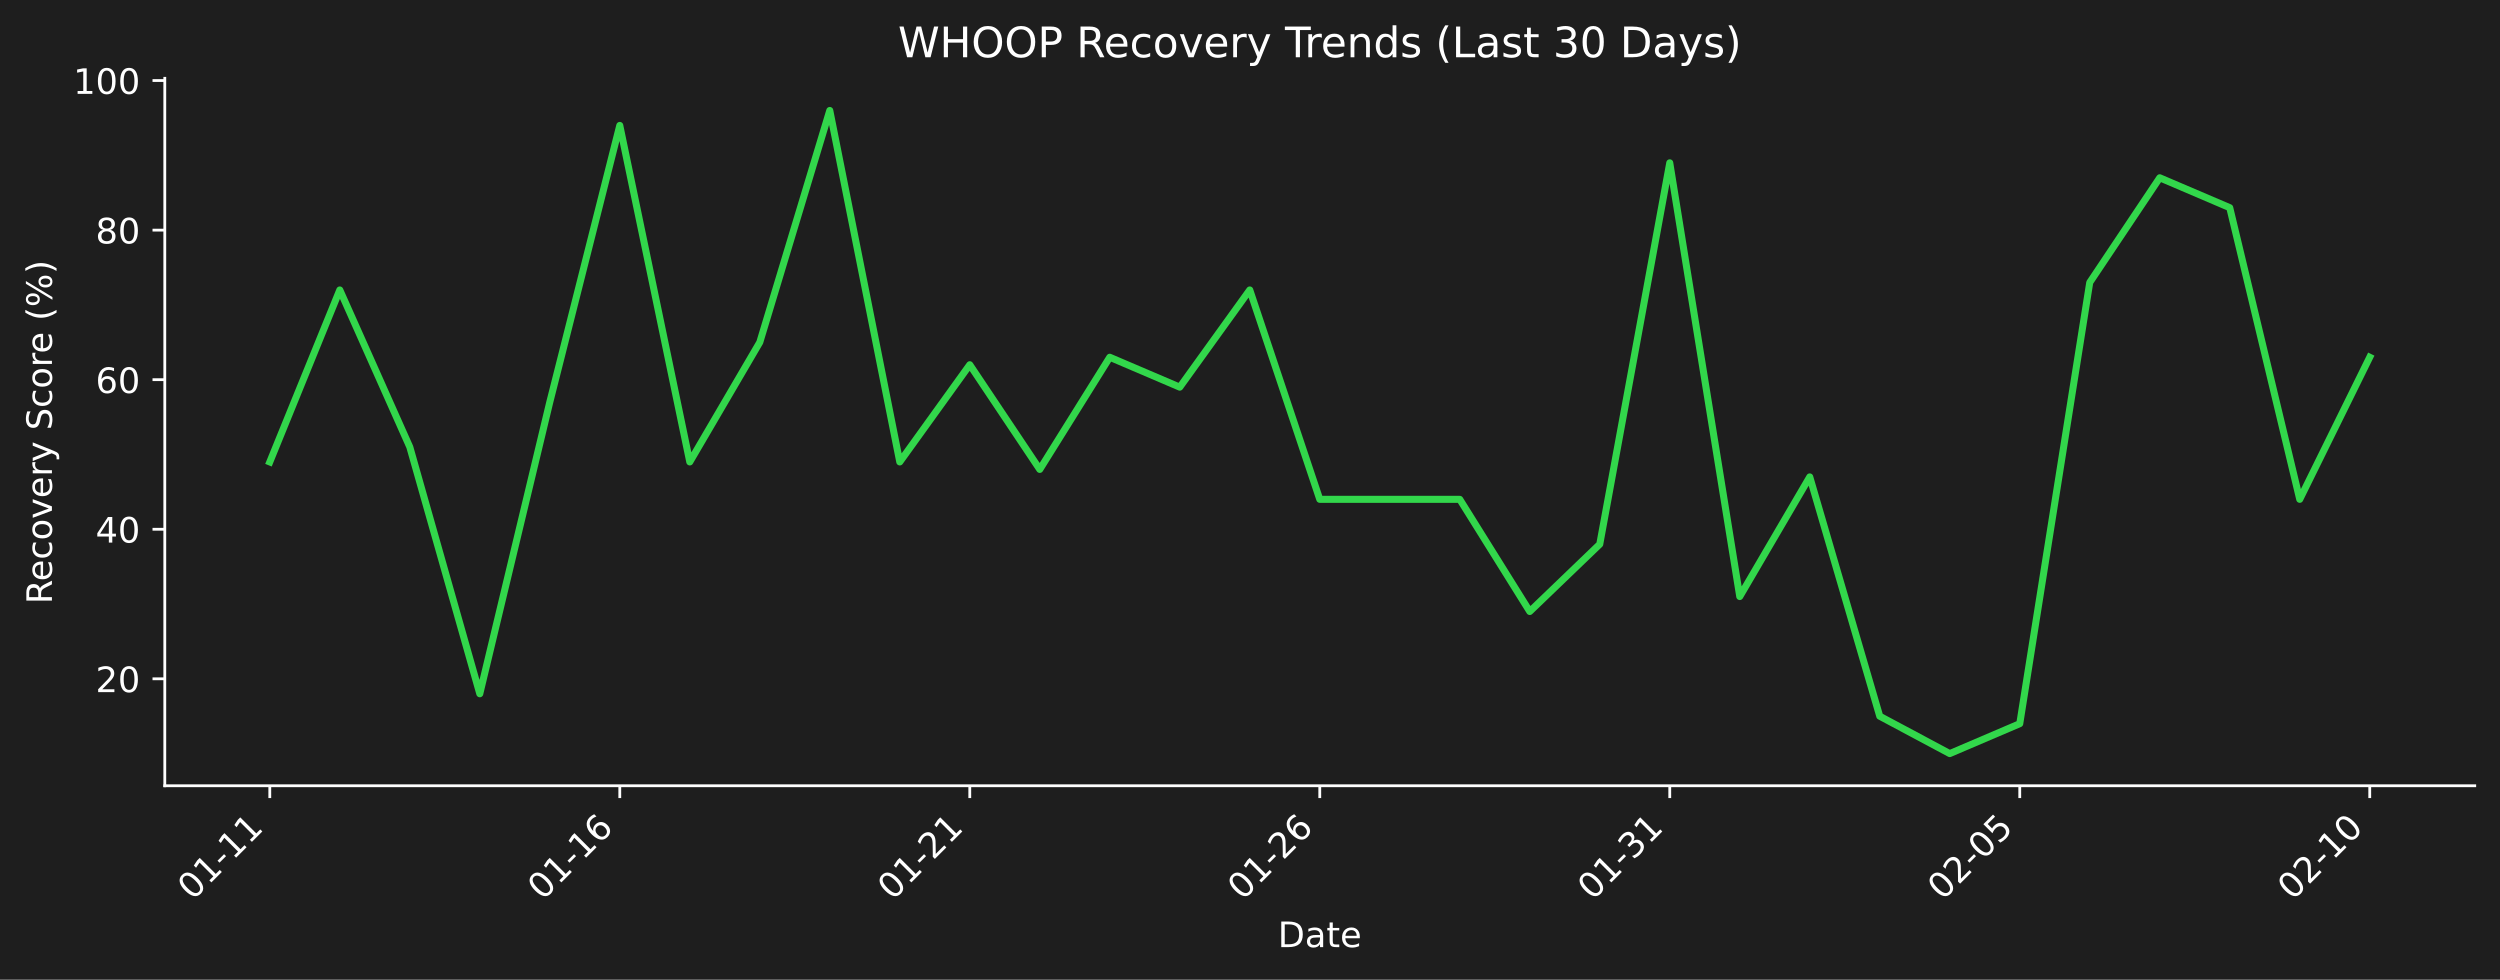
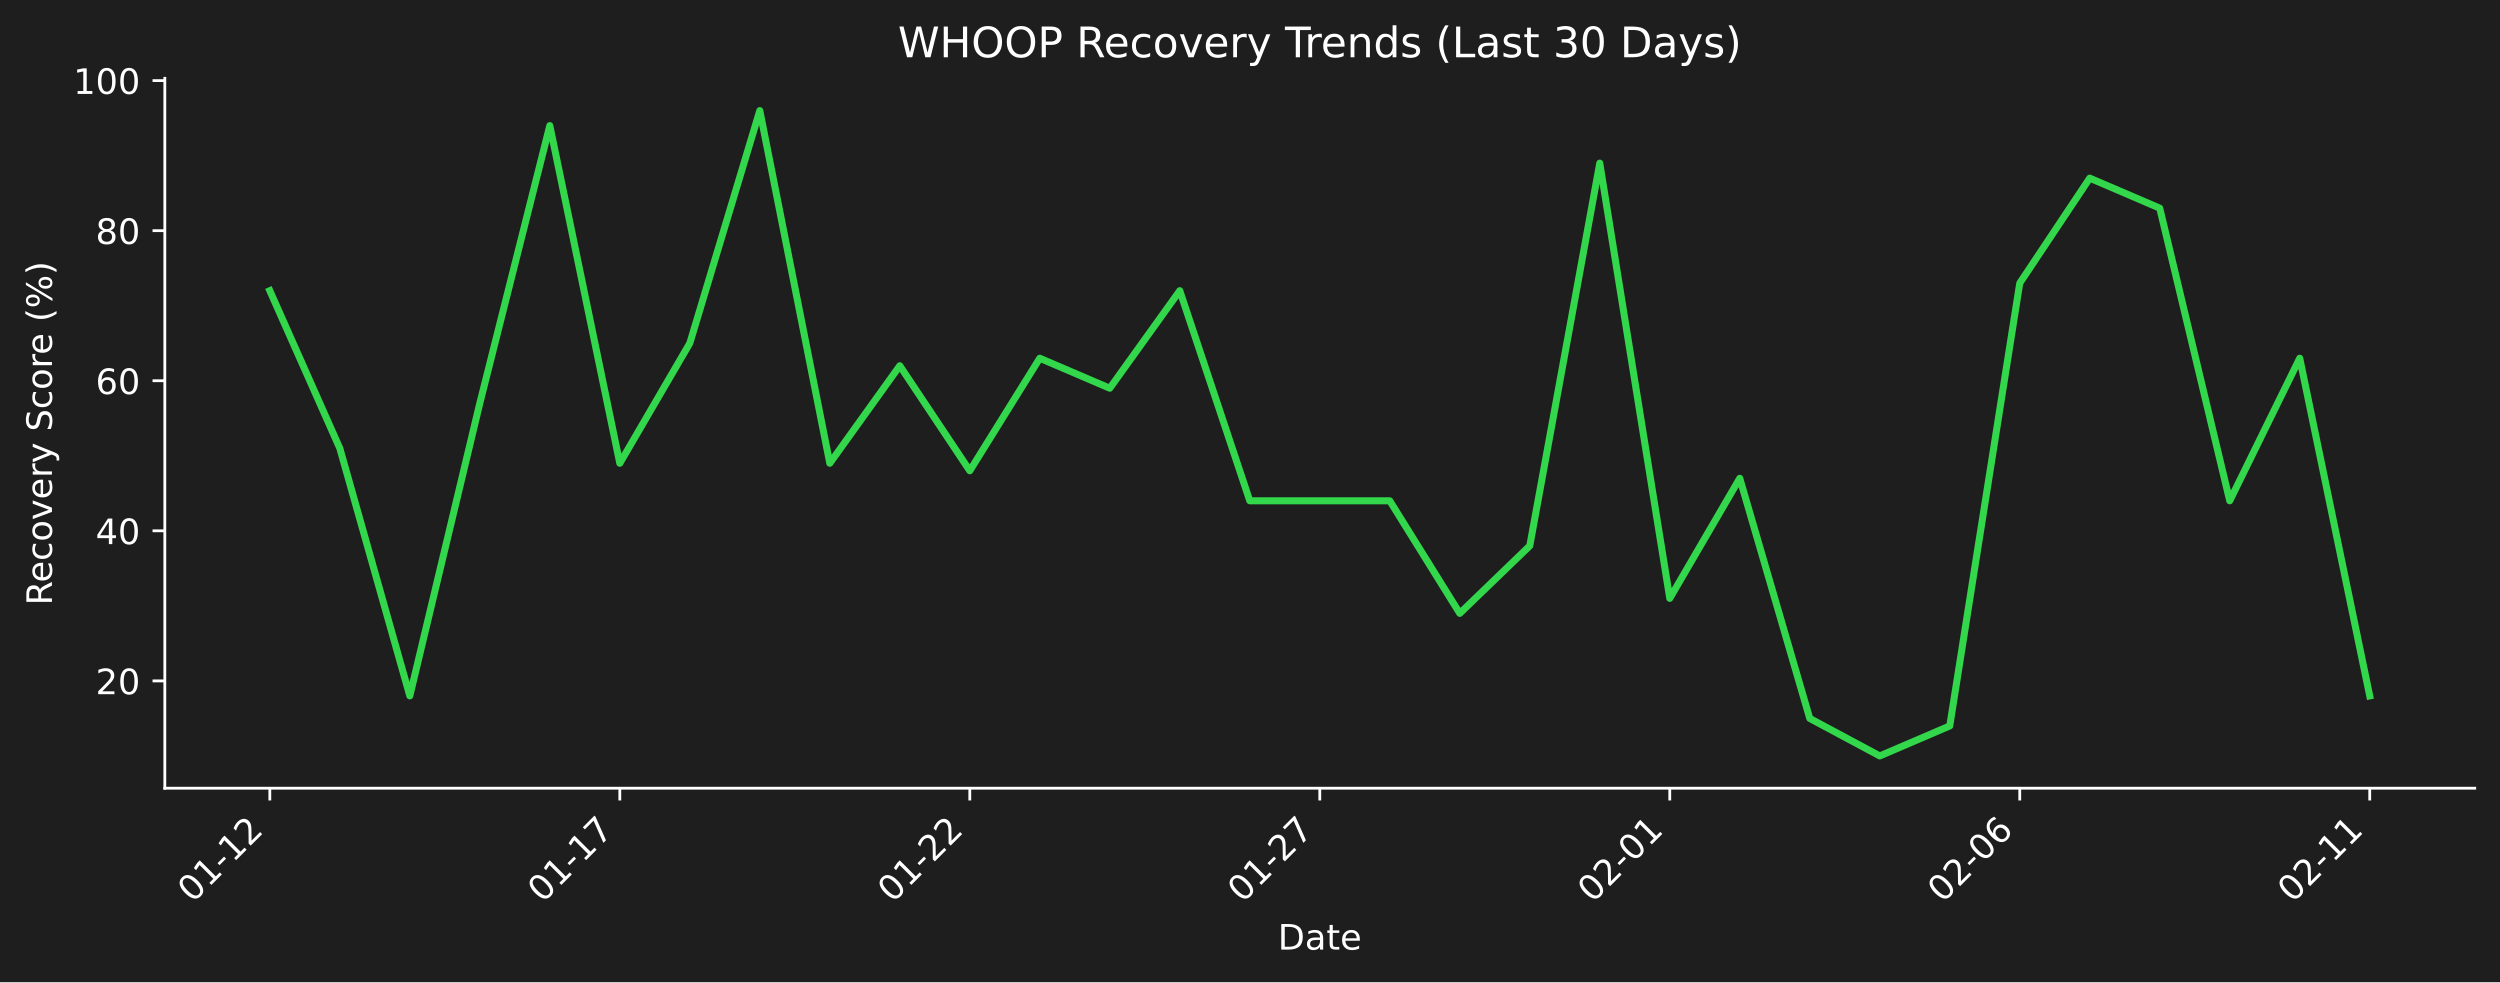
- <svg xmlns="http://www.w3.org/2000/svg" xmlns:xlink="http://www.w3.org/1999/xlink" width="712.496pt" height="279.207pt" viewBox="0 0 712.496 279.207" version="1.1">
+ <svg xmlns="http://www.w3.org/2000/svg" xmlns:xlink="http://www.w3.org/1999/xlink" width="712.361pt" height="279.863pt" viewBox="0 0 712.361 279.863" version="1.1">
  <defs>
    <style type="text/css">*{stroke-linejoin: round; stroke-linecap: butt}</style>
  </defs>
  <g id="figure_1">
    <g id="patch_1">
-       <path d="M 0 279.207  L 712.496 279.207  L 712.496 0  L 0 0  z " style="fill: #1e1e1e" />
+       <path d="M 0 279.863  L 712.361 279.863  L 712.361 0  L 0 0  z " style="fill: #1e1e1e" />
    </g>
    <g id="axes_1">
      <g id="patch_2">
-         <path d="M 46.966 223.939  L 705.296 223.939  L 705.296 22.318  L 46.966 22.318  L 46.966 223.939  z " style="fill: none" />
+         <path d="M 46.966 224.595  L 705.161 224.595  L 705.161 22.318  L 46.966 22.318  L 46.966 224.595  z " style="fill: none" />
      </g>
      <g id="matplotlib.axis_1">
        <g id="xtick_1">
          <g id="line2d_1">
            <defs>
-               <path id="m4b555ac31d" d="M 0 0  L 0 3.5  " style="stroke: #ffffff; stroke-width: 0.8" />
+               <path id="mcb9b91f74f" d="M 0 0  L 0 3.5  " style="stroke: #ffffff; stroke-width: 0.8" />
            </defs>
            <g>
-               <use xlink:href="#m4b555ac31d" x="76.89" y="223.939" style="fill: #ffffff; stroke: #ffffff; stroke-width: 0.8" />
+               <use xlink:href="#mcb9b91f74f" x="76.884" y="224.595" style="fill: #ffffff; stroke: #ffffff; stroke-width: 0.8" />
            </g>
          </g>
          <g id="text_1">
-             <g style="fill: #ffffff" transform="translate(54.87218 256.8584) rotate(-45) scale(0.1 -0.1)">
+             <g style="fill: #ffffff" transform="translate(54.86604 257.5148) rotate(-45) scale(0.1 -0.1)">
              <defs>
                <path id="DejaVuSans-30" d="M 2034 4250  Q 1547 4250 1301 3770  Q 1056 3291 1056 2328  Q 1056 1369 1301 889  Q 1547 409 2034 409  Q 2525 409 2770 889  Q 3016 1369 3016 2328  Q 3016 3291 2770 3770  Q 2525 4250 2034 4250  z M 2034 4750  Q 2819 4750 3233 4129  Q 3647 3509 3647 2328  Q 3647 1150 3233 529  Q 2819 -91 2034 -91  Q 1250 -91 836 529  Q 422 1150 422 2328  Q 422 3509 836 4129  Q 1250 4750 2034 4750  z " transform="scale(0.015625)" />
                <path id="DejaVuSans-31" d="M 794 531  L 1825 531  L 1825 4091  L 703 3866  L 703 4441  L 1819 4666  L 2450 4666  L 2450 531  L 3481 531  L 3481 0  L 794 0  L 794 531  z " transform="scale(0.015625)" />
                <path id="DejaVuSans-2d" d="M 313 2009  L 1997 2009  L 1997 1497  L 313 1497  L 313 2009  z " transform="scale(0.015625)" />
+                 <path id="DejaVuSans-32" d="M 1228 531  L 3431 531  L 3431 0  L 469 0  L 469 531  Q 828 903 1448 1529  Q 2069 2156 2228 2338  Q 2531 2678 2651 2914  Q 2772 3150 2772 3378  Q 2772 3750 2511 3984  Q 2250 4219 1831 4219  Q 1534 4219 1204 4116  Q 875 4013 500 3803  L 500 4441  Q 881 4594 1212 4672  Q 1544 4750 1819 4750  Q 2544 4750 2975 4387  Q 3406 4025 3406 3419  Q 3406 3131 3298 2873  Q 3191 2616 2906 2266  Q 2828 2175 2409 1742  Q 1991 1309 1228 531  z " transform="scale(0.015625)" />
              </defs>
              <use xlink:href="#DejaVuSans-30" />
              <use xlink:href="#DejaVuSans-31" transform="translate(63.62305 0)" />
+               <use xlink:href="#DejaVuSans-2d" transform="translate(127.2461 0)" />
+               <use xlink:href="#DejaVuSans-31" transform="translate(163.3301 0)" />
+               <use xlink:href="#DejaVuSans-32" transform="translate(226.9531 0)" />
+             </g>
+           </g>
+         </g>
+         <g id="xtick_2">
+           <g id="line2d_2">
+             <g>
+               <use xlink:href="#mcb9b91f74f" x="176.61" y="224.595" style="fill: #ffffff; stroke: #ffffff; stroke-width: 0.8" />
+             </g>
+           </g>
+           <g id="text_2">
+             <g style="fill: #ffffff" transform="translate(154.5926 257.5148) rotate(-45) scale(0.1 -0.1)">
+               <defs>
+                 <path id="DejaVuSans-37" d="M 525 4666  L 3525 4666  L 3525 4397  L 1831 0  L 1172 0  L 2766 4134  L 525 4134  L 525 4666  z " transform="scale(0.015625)" />
+               </defs>
+               <use xlink:href="#DejaVuSans-30" />
+               <use xlink:href="#DejaVuSans-31" transform="translate(63.62305 0)" />
+               <use xlink:href="#DejaVuSans-2d" transform="translate(127.2461 0)" />
+               <use xlink:href="#DejaVuSans-31" transform="translate(163.3301 0)" />
+               <use xlink:href="#DejaVuSans-37" transform="translate(226.9531 0)" />
+             </g>
+           </g>
+         </g>
+         <g id="xtick_3">
+           <g id="line2d_3">
+             <g>
+               <use xlink:href="#mcb9b91f74f" x="276.337" y="224.595" style="fill: #ffffff; stroke: #ffffff; stroke-width: 0.8" />
+             </g>
+           </g>
+           <g id="text_3">
+             <g style="fill: #ffffff" transform="translate(254.3191 257.5148) rotate(-45) scale(0.1 -0.1)">
+               <use xlink:href="#DejaVuSans-30" />
+               <use xlink:href="#DejaVuSans-31" transform="translate(63.62305 0)" />
+               <use xlink:href="#DejaVuSans-2d" transform="translate(127.2461 0)" />
+               <use xlink:href="#DejaVuSans-32" transform="translate(163.3301 0)" />
+               <use xlink:href="#DejaVuSans-32" transform="translate(226.9531 0)" />
+             </g>
+           </g>
+         </g>
+         <g id="xtick_4">
+           <g id="line2d_4">
+             <g>
+               <use xlink:href="#mcb9b91f74f" x="376.063" y="224.595" style="fill: #ffffff; stroke: #ffffff; stroke-width: 0.8" />
+             </g>
+           </g>
+           <g id="text_4">
+             <g style="fill: #ffffff" transform="translate(354.0456 257.5148) rotate(-45) scale(0.1 -0.1)">
+               <use xlink:href="#DejaVuSans-30" />
+               <use xlink:href="#DejaVuSans-31" transform="translate(63.62305 0)" />
+               <use xlink:href="#DejaVuSans-2d" transform="translate(127.2461 0)" />
+               <use xlink:href="#DejaVuSans-32" transform="translate(163.3301 0)" />
+               <use xlink:href="#DejaVuSans-37" transform="translate(226.9531 0)" />
+             </g>
+           </g>
+         </g>
+         <g id="xtick_5">
+           <g id="line2d_5">
+             <g>
+               <use xlink:href="#mcb9b91f74f" x="475.79" y="224.595" style="fill: #ffffff; stroke: #ffffff; stroke-width: 0.8" />
+             </g>
+           </g>
+           <g id="text_5">
+             <g style="fill: #ffffff" transform="translate(453.7721 257.5148) rotate(-45) scale(0.1 -0.1)">
+               <use xlink:href="#DejaVuSans-30" />
+               <use xlink:href="#DejaVuSans-32" transform="translate(63.62305 0)" />
+               <use xlink:href="#DejaVuSans-2d" transform="translate(127.2461 0)" />
+               <use xlink:href="#DejaVuSans-30" transform="translate(163.3301 0)" />
+               <use xlink:href="#DejaVuSans-31" transform="translate(226.9531 0)" />
+             </g>
+           </g>
+         </g>
+         <g id="xtick_6">
+           <g id="line2d_6">
+             <g>
+               <use xlink:href="#mcb9b91f74f" x="575.516" y="224.595" style="fill: #ffffff; stroke: #ffffff; stroke-width: 0.8" />
+             </g>
+           </g>
+           <g id="text_6">
+             <g style="fill: #ffffff" transform="translate(553.4986 257.5148) rotate(-45) scale(0.1 -0.1)">
+               <defs>
+                 <path id="DejaVuSans-36" d="M 2113 2584  Q 1688 2584 1439 2293  Q 1191 2003 1191 1497  Q 1191 994 1439 701  Q 1688 409 2113 409  Q 2538 409 2786 701  Q 3034 994 3034 1497  Q 3034 2003 2786 2293  Q 2538 2584 2113 2584  z M 3366 4563  L 3366 3988  Q 3128 4100 2886 4159  Q 2644 4219 2406 4219  Q 1781 4219 1451 3797  Q 1122 3375 1075 2522  Q 1259 2794 1537 2939  Q 1816 3084 2150 3084  Q 2853 3084 3261 2657  Q 3669 2231 3669 1497  Q 3669 778 3244 343  Q 2819 -91 2113 -91  Q 1303 -91 875 529  Q 447 1150 447 2328  Q 447 3434 972 4092  Q 1497 4750 2381 4750  Q 2619 4750 2861 4703  Q 3103 4656 3366 4563  z " transform="scale(0.015625)" />
+               </defs>
+               <use xlink:href="#DejaVuSans-30" />
+               <use xlink:href="#DejaVuSans-32" transform="translate(63.62305 0)" />
+               <use xlink:href="#DejaVuSans-2d" transform="translate(127.2461 0)" />
+               <use xlink:href="#DejaVuSans-30" transform="translate(163.3301 0)" />
+               <use xlink:href="#DejaVuSans-36" transform="translate(226.9531 0)" />
+             </g>
+           </g>
+         </g>
+         <g id="xtick_7">
+           <g id="line2d_7">
+             <g>
+               <use xlink:href="#mcb9b91f74f" x="675.243" y="224.595" style="fill: #ffffff; stroke: #ffffff; stroke-width: 0.8" />
+             </g>
+           </g>
+           <g id="text_7">
+             <g style="fill: #ffffff" transform="translate(653.2251 257.5148) rotate(-45) scale(0.1 -0.1)">
+               <use xlink:href="#DejaVuSans-30" />
+               <use xlink:href="#DejaVuSans-32" transform="translate(63.62305 0)" />
              <use xlink:href="#DejaVuSans-2d" transform="translate(127.2461 0)" />
              <use xlink:href="#DejaVuSans-31" transform="translate(163.3301 0)" />
              <use xlink:href="#DejaVuSans-31" transform="translate(226.9531 0)" />
            </g>
          </g>
        </g>
-         <g id="xtick_2">
-           <g id="line2d_2">
-             <g>
-               <use xlink:href="#m4b555ac31d" x="176.637" y="223.939" style="fill: #ffffff; stroke: #ffffff; stroke-width: 0.8" />
-             </g>
-           </g>
-           <g id="text_2">
-             <g style="fill: #ffffff" transform="translate(154.6191 256.8584) rotate(-45) scale(0.1 -0.1)">
-               <defs>
-                 <path id="DejaVuSans-36" d="M 2113 2584  Q 1688 2584 1439 2293  Q 1191 2003 1191 1497  Q 1191 994 1439 701  Q 1688 409 2113 409  Q 2538 409 2786 701  Q 3034 994 3034 1497  Q 3034 2003 2786 2293  Q 2538 2584 2113 2584  z M 3366 4563  L 3366 3988  Q 3128 4100 2886 4159  Q 2644 4219 2406 4219  Q 1781 4219 1451 3797  Q 1122 3375 1075 2522  Q 1259 2794 1537 2939  Q 1816 3084 2150 3084  Q 2853 3084 3261 2657  Q 3669 2231 3669 1497  Q 3669 778 3244 343  Q 2819 -91 2113 -91  Q 1303 -91 875 529  Q 447 1150 447 2328  Q 447 3434 972 4092  Q 1497 4750 2381 4750  Q 2619 4750 2861 4703  Q 3103 4656 3366 4563  z " transform="scale(0.015625)" />
-               </defs>
-               <use xlink:href="#DejaVuSans-30" />
-               <use xlink:href="#DejaVuSans-31" transform="translate(63.62305 0)" />
-               <use xlink:href="#DejaVuSans-2d" transform="translate(127.2461 0)" />
-               <use xlink:href="#DejaVuSans-31" transform="translate(163.3301 0)" />
-               <use xlink:href="#DejaVuSans-36" transform="translate(226.9531 0)" />
-             </g>
-           </g>
-         </g>
-         <g id="xtick_3">
-           <g id="line2d_3">
-             <g>
-               <use xlink:href="#m4b555ac31d" x="276.384" y="223.939" style="fill: #ffffff; stroke: #ffffff; stroke-width: 0.8" />
-             </g>
-           </g>
-           <g id="text_3">
-             <g style="fill: #ffffff" transform="translate(254.3661 256.8584) rotate(-45) scale(0.1 -0.1)">
-               <defs>
-                 <path id="DejaVuSans-32" d="M 1228 531  L 3431 531  L 3431 0  L 469 0  L 469 531  Q 828 903 1448 1529  Q 2069 2156 2228 2338  Q 2531 2678 2651 2914  Q 2772 3150 2772 3378  Q 2772 3750 2511 3984  Q 2250 4219 1831 4219  Q 1534 4219 1204 4116  Q 875 4013 500 3803  L 500 4441  Q 881 4594 1212 4672  Q 1544 4750 1819 4750  Q 2544 4750 2975 4387  Q 3406 4025 3406 3419  Q 3406 3131 3298 2873  Q 3191 2616 2906 2266  Q 2828 2175 2409 1742  Q 1991 1309 1228 531  z " transform="scale(0.015625)" />
-               </defs>
-               <use xlink:href="#DejaVuSans-30" />
-               <use xlink:href="#DejaVuSans-31" transform="translate(63.62305 0)" />
-               <use xlink:href="#DejaVuSans-2d" transform="translate(127.2461 0)" />
-               <use xlink:href="#DejaVuSans-32" transform="translate(163.3301 0)" />
-               <use xlink:href="#DejaVuSans-31" transform="translate(226.9531 0)" />
-             </g>
-           </g>
-         </g>
-         <g id="xtick_4">
-           <g id="line2d_4">
-             <g>
-               <use xlink:href="#m4b555ac31d" x="376.131" y="223.939" style="fill: #ffffff; stroke: #ffffff; stroke-width: 0.8" />
-             </g>
-           </g>
-           <g id="text_4">
-             <g style="fill: #ffffff" transform="translate(354.1131 256.8584) rotate(-45) scale(0.1 -0.1)">
-               <use xlink:href="#DejaVuSans-30" />
-               <use xlink:href="#DejaVuSans-31" transform="translate(63.62305 0)" />
-               <use xlink:href="#DejaVuSans-2d" transform="translate(127.2461 0)" />
-               <use xlink:href="#DejaVuSans-32" transform="translate(163.3301 0)" />
-               <use xlink:href="#DejaVuSans-36" transform="translate(226.9531 0)" />
-             </g>
-           </g>
-         </g>
-         <g id="xtick_5">
-           <g id="line2d_5">
-             <g>
-               <use xlink:href="#m4b555ac31d" x="475.878" y="223.939" style="fill: #ffffff; stroke: #ffffff; stroke-width: 0.8" />
-             </g>
-           </g>
-           <g id="text_5">
-             <g style="fill: #ffffff" transform="translate(453.8601 256.8584) rotate(-45) scale(0.1 -0.1)">
-               <defs>
-                 <path id="DejaVuSans-33" d="M 2597 2516  Q 3050 2419 3304 2112  Q 3559 1806 3559 1356  Q 3559 666 3084 287  Q 2609 -91 1734 -91  Q 1441 -91 1130 -33  Q 819 25 488 141  L 488 750  Q 750 597 1062 519  Q 1375 441 1716 441  Q 2309 441 2620 675  Q 2931 909 2931 1356  Q 2931 1769 2642 2001  Q 2353 2234 1838 2234  L 1294 2234  L 1294 2753  L 1863 2753  Q 2328 2753 2575 2939  Q 2822 3125 2822 3475  Q 2822 3834 2567 4026  Q 2313 4219 1838 4219  Q 1578 4219 1281 4162  Q 984 4106 628 3988  L 628 4550  Q 988 4650 1302 4700  Q 1616 4750 1894 4750  Q 2613 4750 3031 4423  Q 3450 4097 3450 3541  Q 3450 3153 3228 2886  Q 3006 2619 2597 2516  z " transform="scale(0.015625)" />
-               </defs>
-               <use xlink:href="#DejaVuSans-30" />
-               <use xlink:href="#DejaVuSans-31" transform="translate(63.62305 0)" />
-               <use xlink:href="#DejaVuSans-2d" transform="translate(127.2461 0)" />
-               <use xlink:href="#DejaVuSans-33" transform="translate(163.3301 0)" />
-               <use xlink:href="#DejaVuSans-31" transform="translate(226.9531 0)" />
-             </g>
-           </g>
-         </g>
-         <g id="xtick_6">
-           <g id="line2d_6">
-             <g>
-               <use xlink:href="#m4b555ac31d" x="575.625" y="223.939" style="fill: #ffffff; stroke: #ffffff; stroke-width: 0.8" />
-             </g>
-           </g>
-           <g id="text_6">
-             <g style="fill: #ffffff" transform="translate(553.607 256.8584) rotate(-45) scale(0.1 -0.1)">
-               <defs>
-                 <path id="DejaVuSans-35" d="M 691 4666  L 3169 4666  L 3169 4134  L 1269 4134  L 1269 2991  Q 1406 3038 1543 3061  Q 1681 3084 1819 3084  Q 2600 3084 3056 2656  Q 3513 2228 3513 1497  Q 3513 744 3044 326  Q 2575 -91 1722 -91  Q 1428 -91 1123 -41  Q 819 9 494 109  L 494 744  Q 775 591 1075 516  Q 1375 441 1709 441  Q 2250 441 2565 725  Q 2881 1009 2881 1497  Q 2881 1984 2565 2268  Q 2250 2553 1709 2553  Q 1456 2553 1204 2497  Q 953 2441 691 2322  L 691 4666  z " transform="scale(0.015625)" />
-               </defs>
-               <use xlink:href="#DejaVuSans-30" />
-               <use xlink:href="#DejaVuSans-32" transform="translate(63.62305 0)" />
-               <use xlink:href="#DejaVuSans-2d" transform="translate(127.2461 0)" />
-               <use xlink:href="#DejaVuSans-30" transform="translate(163.3301 0)" />
-               <use xlink:href="#DejaVuSans-35" transform="translate(226.9531 0)" />
-             </g>
-           </g>
-         </g>
-         <g id="xtick_7">
-           <g id="line2d_7">
-             <g>
-               <use xlink:href="#m4b555ac31d" x="675.372" y="223.939" style="fill: #ffffff; stroke: #ffffff; stroke-width: 0.8" />
-             </g>
-           </g>
-           <g id="text_7">
-             <g style="fill: #ffffff" transform="translate(653.354 256.8584) rotate(-45) scale(0.1 -0.1)">
-               <use xlink:href="#DejaVuSans-30" />
-               <use xlink:href="#DejaVuSans-32" transform="translate(63.62305 0)" />
-               <use xlink:href="#DejaVuSans-2d" transform="translate(127.2461 0)" />
-               <use xlink:href="#DejaVuSans-31" transform="translate(163.3301 0)" />
-               <use xlink:href="#DejaVuSans-30" transform="translate(226.9531 0)" />
-             </g>
-           </g>
-         </g>
        <g id="text_8">
-           <g style="fill: #ffffff" transform="translate(364.1798 269.9274) scale(0.1 -0.1)">
+           <g style="fill: #ffffff" transform="translate(364.1123 270.5838) scale(0.1 -0.1)">
            <defs>
              <path id="DejaVuSans-44" d="M 1259 4147  L 1259 519  L 2022 519  Q 2988 519 3436 956  Q 3884 1394 3884 2338  Q 3884 3275 3436 3711  Q 2988 4147 2022 4147  L 1259 4147  z M 628 4666  L 1925 4666  Q 3281 4666 3915 4102  Q 4550 3538 4550 2338  Q 4550 1131 3912 565  Q 3275 0 1925 0  L 628 0  L 628 4666  z " transform="scale(0.015625)" />
              <path id="DejaVuSans-61" d="M 2194 1759  Q 1497 1759 1228 1600  Q 959 1441 959 1056  Q 959 750 1161 570  Q 1363 391 1709 391  Q 2188 391 2477 730  Q 2766 1069 2766 1631  L 2766 1759  L 2194 1759  z M 3341 1997  L 3341 0  L 2766 0  L 2766 531  Q 2569 213 2275 61  Q 1981 -91 1556 -91  Q 1019 -91 701 211  Q 384 513 384 1019  Q 384 1609 779 1909  Q 1175 2209 1959 2209  L 2766 2209  L 2766 2266  Q 2766 2663 2505 2880  Q 2244 3097 1772 3097  Q 1472 3097 1187 3025  Q 903 2953 641 2809  L 641 3341  Q 956 3463 1253 3523  Q 1550 3584 1831 3584  Q 2591 3584 2966 3190  Q 3341 2797 3341 1997  z " transform="scale(0.015625)" />
              <path id="DejaVuSans-74" d="M 1172 4494  L 1172 3500  L 2356 3500  L 2356 3053  L 1172 3053  L 1172 1153  Q 1172 725 1289 603  Q 1406 481 1766 481  L 2356 481  L 2356 0  L 1766 0  Q 1100 0 847 248  Q 594 497 594 1153  L 594 3053  L 172 3053  L 172 3500  L 594 3500  L 594 4494  L 1172 4494  z " transform="scale(0.015625)" />
              <path id="DejaVuSans-65" d="M 3597 1894  L 3597 1613  L 953 1613  Q 991 1019 1311 708  Q 1631 397 2203 397  Q 2534 397 2845 478  Q 3156 559 3463 722  L 3463 178  Q 3153 47 2828 -22  Q 2503 -91 2169 -91  Q 1331 -91 842 396  Q 353 884 353 1716  Q 353 2575 817 3079  Q 1281 3584 2069 3584  Q 2775 3584 3186 3129  Q 3597 2675 3597 1894  z M 3022 2063  Q 3016 2534 2758 2815  Q 2500 3097 2075 3097  Q 1594 3097 1305 2825  Q 1016 2553 972 2059  L 3022 2063  z " transform="scale(0.015625)" />
            </defs>
            <use xlink:href="#DejaVuSans-44" />
            <use xlink:href="#DejaVuSans-61" transform="translate(77.00195 0)" />
            <use xlink:href="#DejaVuSans-74" transform="translate(138.2812 0)" />
            <use xlink:href="#DejaVuSans-65" transform="translate(177.4902 0)" />
          </g>
        </g>
      </g>
      <g id="matplotlib.axis_2">
        <g id="ytick_1">
          <g id="line2d_8">
            <defs>
-               <path id="m1d4da66fd6" d="M 0 0  L -3.5 0  " style="stroke: #ffffff; stroke-width: 0.8" />
+               <path id="m1fcff3d3e7" d="M 0 0  L -3.5 0  " style="stroke: #ffffff; stroke-width: 0.8" />
            </defs>
            <g>
-               <use xlink:href="#m1d4da66fd6" x="46.966" y="193.461" style="fill: #ffffff; stroke: #ffffff; stroke-width: 0.8" />
+               <use xlink:href="#m1fcff3d3e7" x="46.966" y="194.018" style="fill: #ffffff; stroke: #ffffff; stroke-width: 0.8" />
            </g>
          </g>
          <g id="text_9">
-             <g style="fill: #ffffff" transform="translate(27.24063 197.2602) scale(0.1 -0.1)">
+             <g style="fill: #ffffff" transform="translate(27.24063 197.8174) scale(0.1 -0.1)">
              <use xlink:href="#DejaVuSans-32" />
              <use xlink:href="#DejaVuSans-30" transform="translate(63.62305 0)" />
            </g>
          </g>
        </g>
        <g id="ytick_2">
          <g id="line2d_9">
            <g>
-               <use xlink:href="#m1d4da66fd6" x="46.966" y="150.835" style="fill: #ffffff; stroke: #ffffff; stroke-width: 0.8" />
+               <use xlink:href="#m1fcff3d3e7" x="46.966" y="151.254" style="fill: #ffffff; stroke: #ffffff; stroke-width: 0.8" />
            </g>
          </g>
          <g id="text_10">
-             <g style="fill: #ffffff" transform="translate(27.24063 154.6344) scale(0.1 -0.1)">
+             <g style="fill: #ffffff" transform="translate(27.24063 155.0527) scale(0.1 -0.1)">
              <defs>
                <path id="DejaVuSans-34" d="M 2419 4116  L 825 1625  L 2419 1625  L 2419 4116  z M 2253 4666  L 3047 4666  L 3047 1625  L 3713 1625  L 3713 1100  L 3047 1100  L 3047 0  L 2419 0  L 2419 1100  L 313 1100  L 313 1709  L 2253 4666  z " transform="scale(0.015625)" />
              </defs>
              <use xlink:href="#DejaVuSans-34" />
              <use xlink:href="#DejaVuSans-30" transform="translate(63.62305 0)" />
            </g>
          </g>
        </g>
        <g id="ytick_3">
          <g id="line2d_10">
            <g>
-               <use xlink:href="#m1d4da66fd6" x="46.966" y="108.209" style="fill: #ffffff; stroke: #ffffff; stroke-width: 0.8" />
+               <use xlink:href="#m1fcff3d3e7" x="46.966" y="108.489" style="fill: #ffffff; stroke: #ffffff; stroke-width: 0.8" />
            </g>
          </g>
          <g id="text_11">
-             <g style="fill: #ffffff" transform="translate(27.24063 112.0085) scale(0.1 -0.1)">
+             <g style="fill: #ffffff" transform="translate(27.24063 112.2881) scale(0.1 -0.1)">
              <use xlink:href="#DejaVuSans-36" />
              <use xlink:href="#DejaVuSans-30" transform="translate(63.62305 0)" />
            </g>
          </g>
        </g>
        <g id="ytick_4">
          <g id="line2d_11">
            <g>
-               <use xlink:href="#m1d4da66fd6" x="46.966" y="65.583" style="fill: #ffffff; stroke: #ffffff; stroke-width: 0.8" />
+               <use xlink:href="#m1fcff3d3e7" x="46.966" y="65.724" style="fill: #ffffff; stroke: #ffffff; stroke-width: 0.8" />
            </g>
          </g>
          <g id="text_12">
-             <g style="fill: #ffffff" transform="translate(27.24063 69.38261) scale(0.1 -0.1)">
+             <g style="fill: #ffffff" transform="translate(27.24063 69.52346) scale(0.1 -0.1)">
              <defs>
                <path id="DejaVuSans-38" d="M 2034 2216  Q 1584 2216 1326 1975  Q 1069 1734 1069 1313  Q 1069 891 1326 650  Q 1584 409 2034 409  Q 2484 409 2743 651  Q 3003 894 3003 1313  Q 3003 1734 2745 1975  Q 2488 2216 2034 2216  z M 1403 2484  Q 997 2584 770 2862  Q 544 3141 544 3541  Q 544 4100 942 4425  Q 1341 4750 2034 4750  Q 2731 4750 3128 4425  Q 3525 4100 3525 3541  Q 3525 3141 3298 2862  Q 3072 2584 2669 2484  Q 3125 2378 3379 2068  Q 3634 1759 3634 1313  Q 3634 634 3220 271  Q 2806 -91 2034 -91  Q 1263 -91 848 271  Q 434 634 434 1313  Q 434 1759 690 2068  Q 947 2378 1403 2484  z M 1172 3481  Q 1172 3119 1398 2916  Q 1625 2713 2034 2713  Q 2441 2713 2670 2916  Q 2900 3119 2900 3481  Q 2900 3844 2670 4047  Q 2441 4250 2034 4250  Q 1625 4250 1398 4047  Q 1172 3844 1172 3481  z " transform="scale(0.015625)" />
              </defs>
              <use xlink:href="#DejaVuSans-38" />
              <use xlink:href="#DejaVuSans-30" transform="translate(63.62305 0)" />
            </g>
          </g>
        </g>
        <g id="ytick_5">
          <g id="line2d_12">
            <g>
-               <use xlink:href="#m1d4da66fd6" x="46.966" y="22.958" style="fill: #ffffff; stroke: #ffffff; stroke-width: 0.8" />
+               <use xlink:href="#m1fcff3d3e7" x="46.966" y="22.96" style="fill: #ffffff; stroke: #ffffff; stroke-width: 0.8" />
            </g>
          </g>
          <g id="text_13">
-             <g style="fill: #ffffff" transform="translate(20.87813 26.75673) scale(0.1 -0.1)">
+             <g style="fill: #ffffff" transform="translate(20.87813 26.75881) scale(0.1 -0.1)">
              <use xlink:href="#DejaVuSans-31" />
              <use xlink:href="#DejaVuSans-30" transform="translate(63.62305 0)" />
              <use xlink:href="#DejaVuSans-30" transform="translate(127.2461 0)" />
            </g>
          </g>
        </g>
        <g id="text_14">
-           <g style="fill: #ffffff" transform="translate(14.79844 172.1463) rotate(-90) scale(0.1 -0.1)">
+           <g style="fill: #ffffff" transform="translate(14.79844 172.4745) rotate(-90) scale(0.1 -0.1)">
            <defs>
              <path id="DejaVuSans-52" d="M 2841 2188  Q 3044 2119 3236 1894  Q 3428 1669 3622 1275  L 4263 0  L 3584 0  L 2988 1197  Q 2756 1666 2539 1819  Q 2322 1972 1947 1972  L 1259 1972  L 1259 0  L 628 0  L 628 4666  L 2053 4666  Q 2853 4666 3247 4331  Q 3641 3997 3641 3322  Q 3641 2881 3436 2590  Q 3231 2300 2841 2188  z M 1259 4147  L 1259 2491  L 2053 2491  Q 2509 2491 2742 2702  Q 2975 2913 2975 3322  Q 2975 3731 2742 3939  Q 2509 4147 2053 4147  L 1259 4147  z " transform="scale(0.015625)" />
              <path id="DejaVuSans-63" d="M 3122 3366  L 3122 2828  Q 2878 2963 2633 3030  Q 2388 3097 2138 3097  Q 1578 3097 1268 2742  Q 959 2388 959 1747  Q 959 1106 1268 751  Q 1578 397 2138 397  Q 2388 397 2633 464  Q 2878 531 3122 666  L 3122 134  Q 2881 22 2623 -34  Q 2366 -91 2075 -91  Q 1284 -91 818 406  Q 353 903 353 1747  Q 353 2603 823 3093  Q 1294 3584 2113 3584  Q 2378 3584 2631 3529  Q 2884 3475 3122 3366  z " transform="scale(0.015625)" />
              <path id="DejaVuSans-6f" d="M 1959 3097  Q 1497 3097 1228 2736  Q 959 2375 959 1747  Q 959 1119 1226 758  Q 1494 397 1959 397  Q 2419 397 2687 759  Q 2956 1122 2956 1747  Q 2956 2369 2687 2733  Q 2419 3097 1959 3097  z M 1959 3584  Q 2709 3584 3137 3096  Q 3566 2609 3566 1747  Q 3566 888 3137 398  Q 2709 -91 1959 -91  Q 1206 -91 779 398  Q 353 888 353 1747  Q 353 2609 779 3096  Q 1206 3584 1959 3584  z " transform="scale(0.015625)" />
              <path id="DejaVuSans-76" d="M 191 3500  L 800 3500  L 1894 563  L 2988 3500  L 3597 3500  L 2284 0  L 1503 0  L 191 3500  z " transform="scale(0.015625)" />
              <path id="DejaVuSans-72" d="M 2631 2963  Q 2534 3019 2420 3045  Q 2306 3072 2169 3072  Q 1681 3072 1420 2755  Q 1159 2438 1159 1844  L 1159 0  L 581 0  L 581 3500  L 1159 3500  L 1159 2956  Q 1341 3275 1631 3429  Q 1922 3584 2338 3584  Q 2397 3584 2469 3576  Q 2541 3569 2628 3553  L 2631 2963  z " transform="scale(0.015625)" />
              <path id="DejaVuSans-79" d="M 2059 -325  Q 1816 -950 1584 -1140  Q 1353 -1331 966 -1331  L 506 -1331  L 506 -850  L 844 -850  Q 1081 -850 1212 -737  Q 1344 -625 1503 -206  L 1606 56  L 191 3500  L 800 3500  L 1894 763  L 2988 3500  L 3597 3500  L 2059 -325  z " transform="scale(0.015625)" />
              <path id="DejaVuSans-20" transform="scale(0.015625)" />
              <path id="DejaVuSans-53" d="M 3425 4513  L 3425 3897  Q 3066 4069 2747 4153  Q 2428 4238 2131 4238  Q 1616 4238 1336 4038  Q 1056 3838 1056 3469  Q 1056 3159 1242 3001  Q 1428 2844 1947 2747  L 2328 2669  Q 3034 2534 3370 2195  Q 3706 1856 3706 1288  Q 3706 609 3251 259  Q 2797 -91 1919 -91  Q 1588 -91 1214 -16  Q 841 59 441 206  L 441 856  Q 825 641 1194 531  Q 1563 422 1919 422  Q 2459 422 2753 634  Q 3047 847 3047 1241  Q 3047 1584 2836 1778  Q 2625 1972 2144 2069  L 1759 2144  Q 1053 2284 737 2584  Q 422 2884 422 3419  Q 422 4038 858 4394  Q 1294 4750 2059 4750  Q 2388 4750 2728 4690  Q 3069 4631 3425 4513  z " transform="scale(0.015625)" />
              <path id="DejaVuSans-28" d="M 1984 4856  Q 1566 4138 1362 3434  Q 1159 2731 1159 2009  Q 1159 1288 1364 580  Q 1569 -128 1984 -844  L 1484 -844  Q 1016 -109 783 600  Q 550 1309 550 2009  Q 550 2706 781 3412  Q 1013 4119 1484 4856  L 1984 4856  z " transform="scale(0.015625)" />
              <path id="DejaVuSans-25" d="M 4653 2053  Q 4381 2053 4226 1822  Q 4072 1591 4072 1178  Q 4072 772 4226 539  Q 4381 306 4653 306  Q 4919 306 5073 539  Q 5228 772 5228 1178  Q 5228 1588 5073 1820  Q 4919 2053 4653 2053  z M 4653 2450  Q 5147 2450 5437 2106  Q 5728 1763 5728 1178  Q 5728 594 5436 251  Q 5144 -91 4653 -91  Q 4153 -91 3862 251  Q 3572 594 3572 1178  Q 3572 1766 3864 2108  Q 4156 2450 4653 2450  z M 1428 4353  Q 1159 4353 1004 4120  Q 850 3888 850 3481  Q 850 3069 1003 2837  Q 1156 2606 1428 2606  Q 1700 2606 1854 2837  Q 2009 3069 2009 3481  Q 2009 3884 1853 4118  Q 1697 4353 1428 4353  z M 4250 4750  L 4750 4750  L 1831 -91  L 1331 -91  L 4250 4750  z M 1428 4750  Q 1922 4750 2215 4408  Q 2509 4066 2509 3481  Q 2509 2891 2217 2550  Q 1925 2209 1428 2209  Q 931 2209 642 2551  Q 353 2894 353 3481  Q 353 4063 643 4406  Q 934 4750 1428 4750  z " transform="scale(0.015625)" />
              <path id="DejaVuSans-29" d="M 513 4856  L 1013 4856  Q 1481 4119 1714 3412  Q 1947 2706 1947 2009  Q 1947 1309 1714 600  Q 1481 -109 1013 -844  L 513 -844  Q 928 -128 1133 580  Q 1338 1288 1338 2009  Q 1338 2731 1133 3434  Q 928 4138 513 4856  z " transform="scale(0.015625)" />
            </defs>
            <use xlink:href="#DejaVuSans-52" />
            <use xlink:href="#DejaVuSans-65" transform="translate(64.98242 0)" />
            <use xlink:href="#DejaVuSans-63" transform="translate(126.5059 0)" />
            <use xlink:href="#DejaVuSans-6f" transform="translate(181.4863 0)" />
            <use xlink:href="#DejaVuSans-76" transform="translate(242.668 0)" />
            <use xlink:href="#DejaVuSans-65" transform="translate(301.8477 0)" />
            <use xlink:href="#DejaVuSans-72" transform="translate(363.3711 0)" />
            <use xlink:href="#DejaVuSans-79" transform="translate(404.4844 0)" />
            <use xlink:href="#DejaVuSans-20" transform="translate(463.6641 0)" />
            <use xlink:href="#DejaVuSans-53" transform="translate(495.4512 0)" />
            <use xlink:href="#DejaVuSans-63" transform="translate(558.9277 0)" />
            <use xlink:href="#DejaVuSans-6f" transform="translate(613.9082 0)" />
            <use xlink:href="#DejaVuSans-72" transform="translate(675.0898 0)" />
            <use xlink:href="#DejaVuSans-65" transform="translate(713.9531 0)" />
            <use xlink:href="#DejaVuSans-20" transform="translate(775.4766 0)" />
            <use xlink:href="#DejaVuSans-28" transform="translate(807.2637 0)" />
            <use xlink:href="#DejaVuSans-25" transform="translate(846.2773 0)" />
            <use xlink:href="#DejaVuSans-29" transform="translate(941.2969 0)" />
          </g>
        </g>
      </g>
      <g id="line2d_13">
-         <path d="M 76.89 131.654  L 96.839 82.634  L 116.789 127.391  L 136.738 197.724  L 156.687 114.603  L 176.637 35.745  L 196.586 131.654  L 216.535 97.553  L 236.485 31.483  L 256.434 131.654  L 276.384 103.947  L 296.333 133.785  L 316.282 101.815  L 336.232 110.341  L 356.181 82.634  L 376.131 142.31  L 396.08 142.31  L 416.029 142.31  L 435.979 174.279  L 455.928 155.098  L 475.878 46.402  L 495.827 170.017  L 515.776 135.916  L 535.726 204.118  L 555.675 214.774  L 575.625 206.249  L 595.574 80.502  L 615.523 50.664  L 635.473 59.19  L 655.422 142.31  L 675.372 101.815  " clip-path="url(#p80346d03db)" style="fill: none; stroke: #32d74b; stroke-width: 2; stroke-linecap: square" />
+         <path d="M 76.884 82.83  L 96.829 127.733  L 116.774 198.295  L 136.719 114.904  L 156.665 35.789  L 176.61 132.009  L 196.555 97.798  L 216.501 31.513  L 236.446 132.009  L 256.391 104.212  L 276.337 134.148  L 296.282 102.074  L 316.227 110.627  L 336.173 82.83  L 356.118 142.701  L 376.063 142.701  L 396.008 142.701  L 415.954 174.774  L 435.899 155.53  L 455.844 46.48  L 475.79 170.498  L 495.735 136.286  L 515.68 204.709  L 535.626 215.4  L 555.571 206.848  L 575.516 80.692  L 595.461 50.757  L 615.407 59.31  L 635.352 142.701  L 655.297 102.074  L 675.243 198.295  " clip-path="url(#pc495a11bf3)" style="fill: none; stroke: #32d74b; stroke-width: 2; stroke-linecap: square" />
      </g>
      <g id="patch_3">
-         <path d="M 46.966 223.939  L 46.966 22.318  " style="fill: none; stroke: #ffffff; stroke-width: 0.8; stroke-linejoin: miter; stroke-linecap: square" />
+         <path d="M 46.966 224.595  L 46.966 22.318  " style="fill: none; stroke: #ffffff; stroke-width: 0.8; stroke-linejoin: miter; stroke-linecap: square" />
      </g>
      <g id="patch_4">
-         <path d="M 46.966 223.939  L 705.296 223.939  " style="fill: none; stroke: #ffffff; stroke-width: 0.8; stroke-linejoin: miter; stroke-linecap: square" />
+         <path d="M 46.966 224.595  L 705.161 224.595  " style="fill: none; stroke: #ffffff; stroke-width: 0.8; stroke-linejoin: miter; stroke-linecap: square" />
      </g>
      <g id="text_15">
-         <g style="fill: #ffffff" transform="translate(255.9366 16.31812) scale(0.12 -0.12)">
+         <g style="fill: #ffffff" transform="translate(255.8691 16.31812) scale(0.12 -0.12)">
          <defs>
            <path id="DejaVuSans-57" d="M 213 4666  L 850 4666  L 1831 722  L 2809 4666  L 3519 4666  L 4500 722  L 5478 4666  L 6119 4666  L 4947 0  L 4153 0  L 3169 4050  L 2175 0  L 1381 0  L 213 4666  z " transform="scale(0.015625)" />
            <path id="DejaVuSans-48" d="M 628 4666  L 1259 4666  L 1259 2753  L 3553 2753  L 3553 4666  L 4184 4666  L 4184 0  L 3553 0  L 3553 2222  L 1259 2222  L 1259 0  L 628 0  L 628 4666  z " transform="scale(0.015625)" />
            <path id="DejaVuSans-4f" d="M 2522 4238  Q 1834 4238 1429 3725  Q 1025 3213 1025 2328  Q 1025 1447 1429 934  Q 1834 422 2522 422  Q 3209 422 3611 934  Q 4013 1447 4013 2328  Q 4013 3213 3611 3725  Q 3209 4238 2522 4238  z M 2522 4750  Q 3503 4750 4090 4092  Q 4678 3434 4678 2328  Q 4678 1225 4090 567  Q 3503 -91 2522 -91  Q 1538 -91 948 565  Q 359 1222 359 2328  Q 359 3434 948 4092  Q 1538 4750 2522 4750  z " transform="scale(0.015625)" />
            <path id="DejaVuSans-50" d="M 1259 4147  L 1259 2394  L 2053 2394  Q 2494 2394 2734 2622  Q 2975 2850 2975 3272  Q 2975 3691 2734 3919  Q 2494 4147 2053 4147  L 1259 4147  z M 628 4666  L 2053 4666  Q 2838 4666 3239 4311  Q 3641 3956 3641 3272  Q 3641 2581 3239 2228  Q 2838 1875 2053 1875  L 1259 1875  L 1259 0  L 628 0  L 628 4666  z " transform="scale(0.015625)" />
            <path id="DejaVuSans-54" d="M -19 4666  L 3928 4666  L 3928 4134  L 2272 4134  L 2272 0  L 1638 0  L 1638 4134  L -19 4134  L -19 4666  z " transform="scale(0.015625)" />
            <path id="DejaVuSans-6e" d="M 3513 2113  L 3513 0  L 2938 0  L 2938 2094  Q 2938 2591 2744 2837  Q 2550 3084 2163 3084  Q 1697 3084 1428 2787  Q 1159 2491 1159 1978  L 1159 0  L 581 0  L 581 3500  L 1159 3500  L 1159 2956  Q 1366 3272 1645 3428  Q 1925 3584 2291 3584  Q 2894 3584 3203 3211  Q 3513 2838 3513 2113  z " transform="scale(0.015625)" />
            <path id="DejaVuSans-64" d="M 2906 2969  L 2906 4863  L 3481 4863  L 3481 0  L 2906 0  L 2906 525  Q 2725 213 2448 61  Q 2172 -91 1784 -91  Q 1150 -91 751 415  Q 353 922 353 1747  Q 353 2572 751 3078  Q 1150 3584 1784 3584  Q 2172 3584 2448 3432  Q 2725 3281 2906 2969  z M 947 1747  Q 947 1113 1208 752  Q 1469 391 1925 391  Q 2381 391 2643 752  Q 2906 1113 2906 1747  Q 2906 2381 2643 2742  Q 2381 3103 1925 3103  Q 1469 3103 1208 2742  Q 947 2381 947 1747  z " transform="scale(0.015625)" />
            <path id="DejaVuSans-73" d="M 2834 3397  L 2834 2853  Q 2591 2978 2328 3040  Q 2066 3103 1784 3103  Q 1356 3103 1142 2972  Q 928 2841 928 2578  Q 928 2378 1081 2264  Q 1234 2150 1697 2047  L 1894 2003  Q 2506 1872 2764 1633  Q 3022 1394 3022 966  Q 3022 478 2636 193  Q 2250 -91 1575 -91  Q 1294 -91 989 -36  Q 684 19 347 128  L 347 722  Q 666 556 975 473  Q 1284 391 1588 391  Q 1994 391 2212 530  Q 2431 669 2431 922  Q 2431 1156 2273 1281  Q 2116 1406 1581 1522  L 1381 1569  Q 847 1681 609 1914  Q 372 2147 372 2553  Q 372 3047 722 3315  Q 1072 3584 1716 3584  Q 2034 3584 2315 3537  Q 2597 3491 2834 3397  z " transform="scale(0.015625)" />
            <path id="DejaVuSans-4c" d="M 628 4666  L 1259 4666  L 1259 531  L 3531 531  L 3531 0  L 628 0  L 628 4666  z " transform="scale(0.015625)" />
+             <path id="DejaVuSans-33" d="M 2597 2516  Q 3050 2419 3304 2112  Q 3559 1806 3559 1356  Q 3559 666 3084 287  Q 2609 -91 1734 -91  Q 1441 -91 1130 -33  Q 819 25 488 141  L 488 750  Q 750 597 1062 519  Q 1375 441 1716 441  Q 2309 441 2620 675  Q 2931 909 2931 1356  Q 2931 1769 2642 2001  Q 2353 2234 1838 2234  L 1294 2234  L 1294 2753  L 1863 2753  Q 2328 2753 2575 2939  Q 2822 3125 2822 3475  Q 2822 3834 2567 4026  Q 2313 4219 1838 4219  Q 1578 4219 1281 4162  Q 984 4106 628 3988  L 628 4550  Q 988 4650 1302 4700  Q 1616 4750 1894 4750  Q 2613 4750 3031 4423  Q 3450 4097 3450 3541  Q 3450 3153 3228 2886  Q 3006 2619 2597 2516  z " transform="scale(0.015625)" />
          </defs>
          <use xlink:href="#DejaVuSans-57" />
          <use xlink:href="#DejaVuSans-48" transform="translate(98.87695 0)" />
          <use xlink:href="#DejaVuSans-4f" transform="translate(174.0723 0)" />
          <use xlink:href="#DejaVuSans-4f" transform="translate(252.7832 0)" />
          <use xlink:href="#DejaVuSans-50" transform="translate(331.4941 0)" />
          <use xlink:href="#DejaVuSans-20" transform="translate(391.7969 0)" />
          <use xlink:href="#DejaVuSans-52" transform="translate(423.584 0)" />
          <use xlink:href="#DejaVuSans-65" transform="translate(488.5664 0)" />
          <use xlink:href="#DejaVuSans-63" transform="translate(550.0898 0)" />
          <use xlink:href="#DejaVuSans-6f" transform="translate(605.0703 0)" />
          <use xlink:href="#DejaVuSans-76" transform="translate(666.252 0)" />
          <use xlink:href="#DejaVuSans-65" transform="translate(725.4316 0)" />
          <use xlink:href="#DejaVuSans-72" transform="translate(786.9551 0)" />
          <use xlink:href="#DejaVuSans-79" transform="translate(828.0684 0)" />
          <use xlink:href="#DejaVuSans-20" transform="translate(887.248 0)" />
          <use xlink:href="#DejaVuSans-54" transform="translate(919.0352 0)" />
          <use xlink:href="#DejaVuSans-72" transform="translate(965.3691 0)" />
          <use xlink:href="#DejaVuSans-65" transform="translate(1004.232 0)" />
          <use xlink:href="#DejaVuSans-6e" transform="translate(1065.756 0)" />
          <use xlink:href="#DejaVuSans-64" transform="translate(1129.135 0)" />
          <use xlink:href="#DejaVuSans-73" transform="translate(1192.611 0)" />
          <use xlink:href="#DejaVuSans-20" transform="translate(1244.711 0)" />
          <use xlink:href="#DejaVuSans-28" transform="translate(1276.498 0)" />
          <use xlink:href="#DejaVuSans-4c" transform="translate(1315.512 0)" />
          <use xlink:href="#DejaVuSans-61" transform="translate(1371.225 0)" />
          <use xlink:href="#DejaVuSans-73" transform="translate(1432.504 0)" />
          <use xlink:href="#DejaVuSans-74" transform="translate(1484.604 0)" />
          <use xlink:href="#DejaVuSans-20" transform="translate(1523.812 0)" />
          <use xlink:href="#DejaVuSans-33" transform="translate(1555.6 0)" />
          <use xlink:href="#DejaVuSans-30" transform="translate(1619.223 0)" />
          <use xlink:href="#DejaVuSans-20" transform="translate(1682.846 0)" />
          <use xlink:href="#DejaVuSans-44" transform="translate(1714.633 0)" />
          <use xlink:href="#DejaVuSans-61" transform="translate(1791.635 0)" />
          <use xlink:href="#DejaVuSans-79" transform="translate(1852.914 0)" />
          <use xlink:href="#DejaVuSans-73" transform="translate(1912.094 0)" />
          <use xlink:href="#DejaVuSans-29" transform="translate(1964.193 0)" />
        </g>
      </g>
    </g>
  </g>
  <defs>
-     <clipPath id="p80346d03db">
-       <rect x="46.966" y="22.318" width="658.33" height="201.62" />
+     <clipPath id="pc495a11bf3">
+       <rect x="46.966" y="22.318" width="658.195" height="202.277" />
    </clipPath>
  </defs>
</svg>
